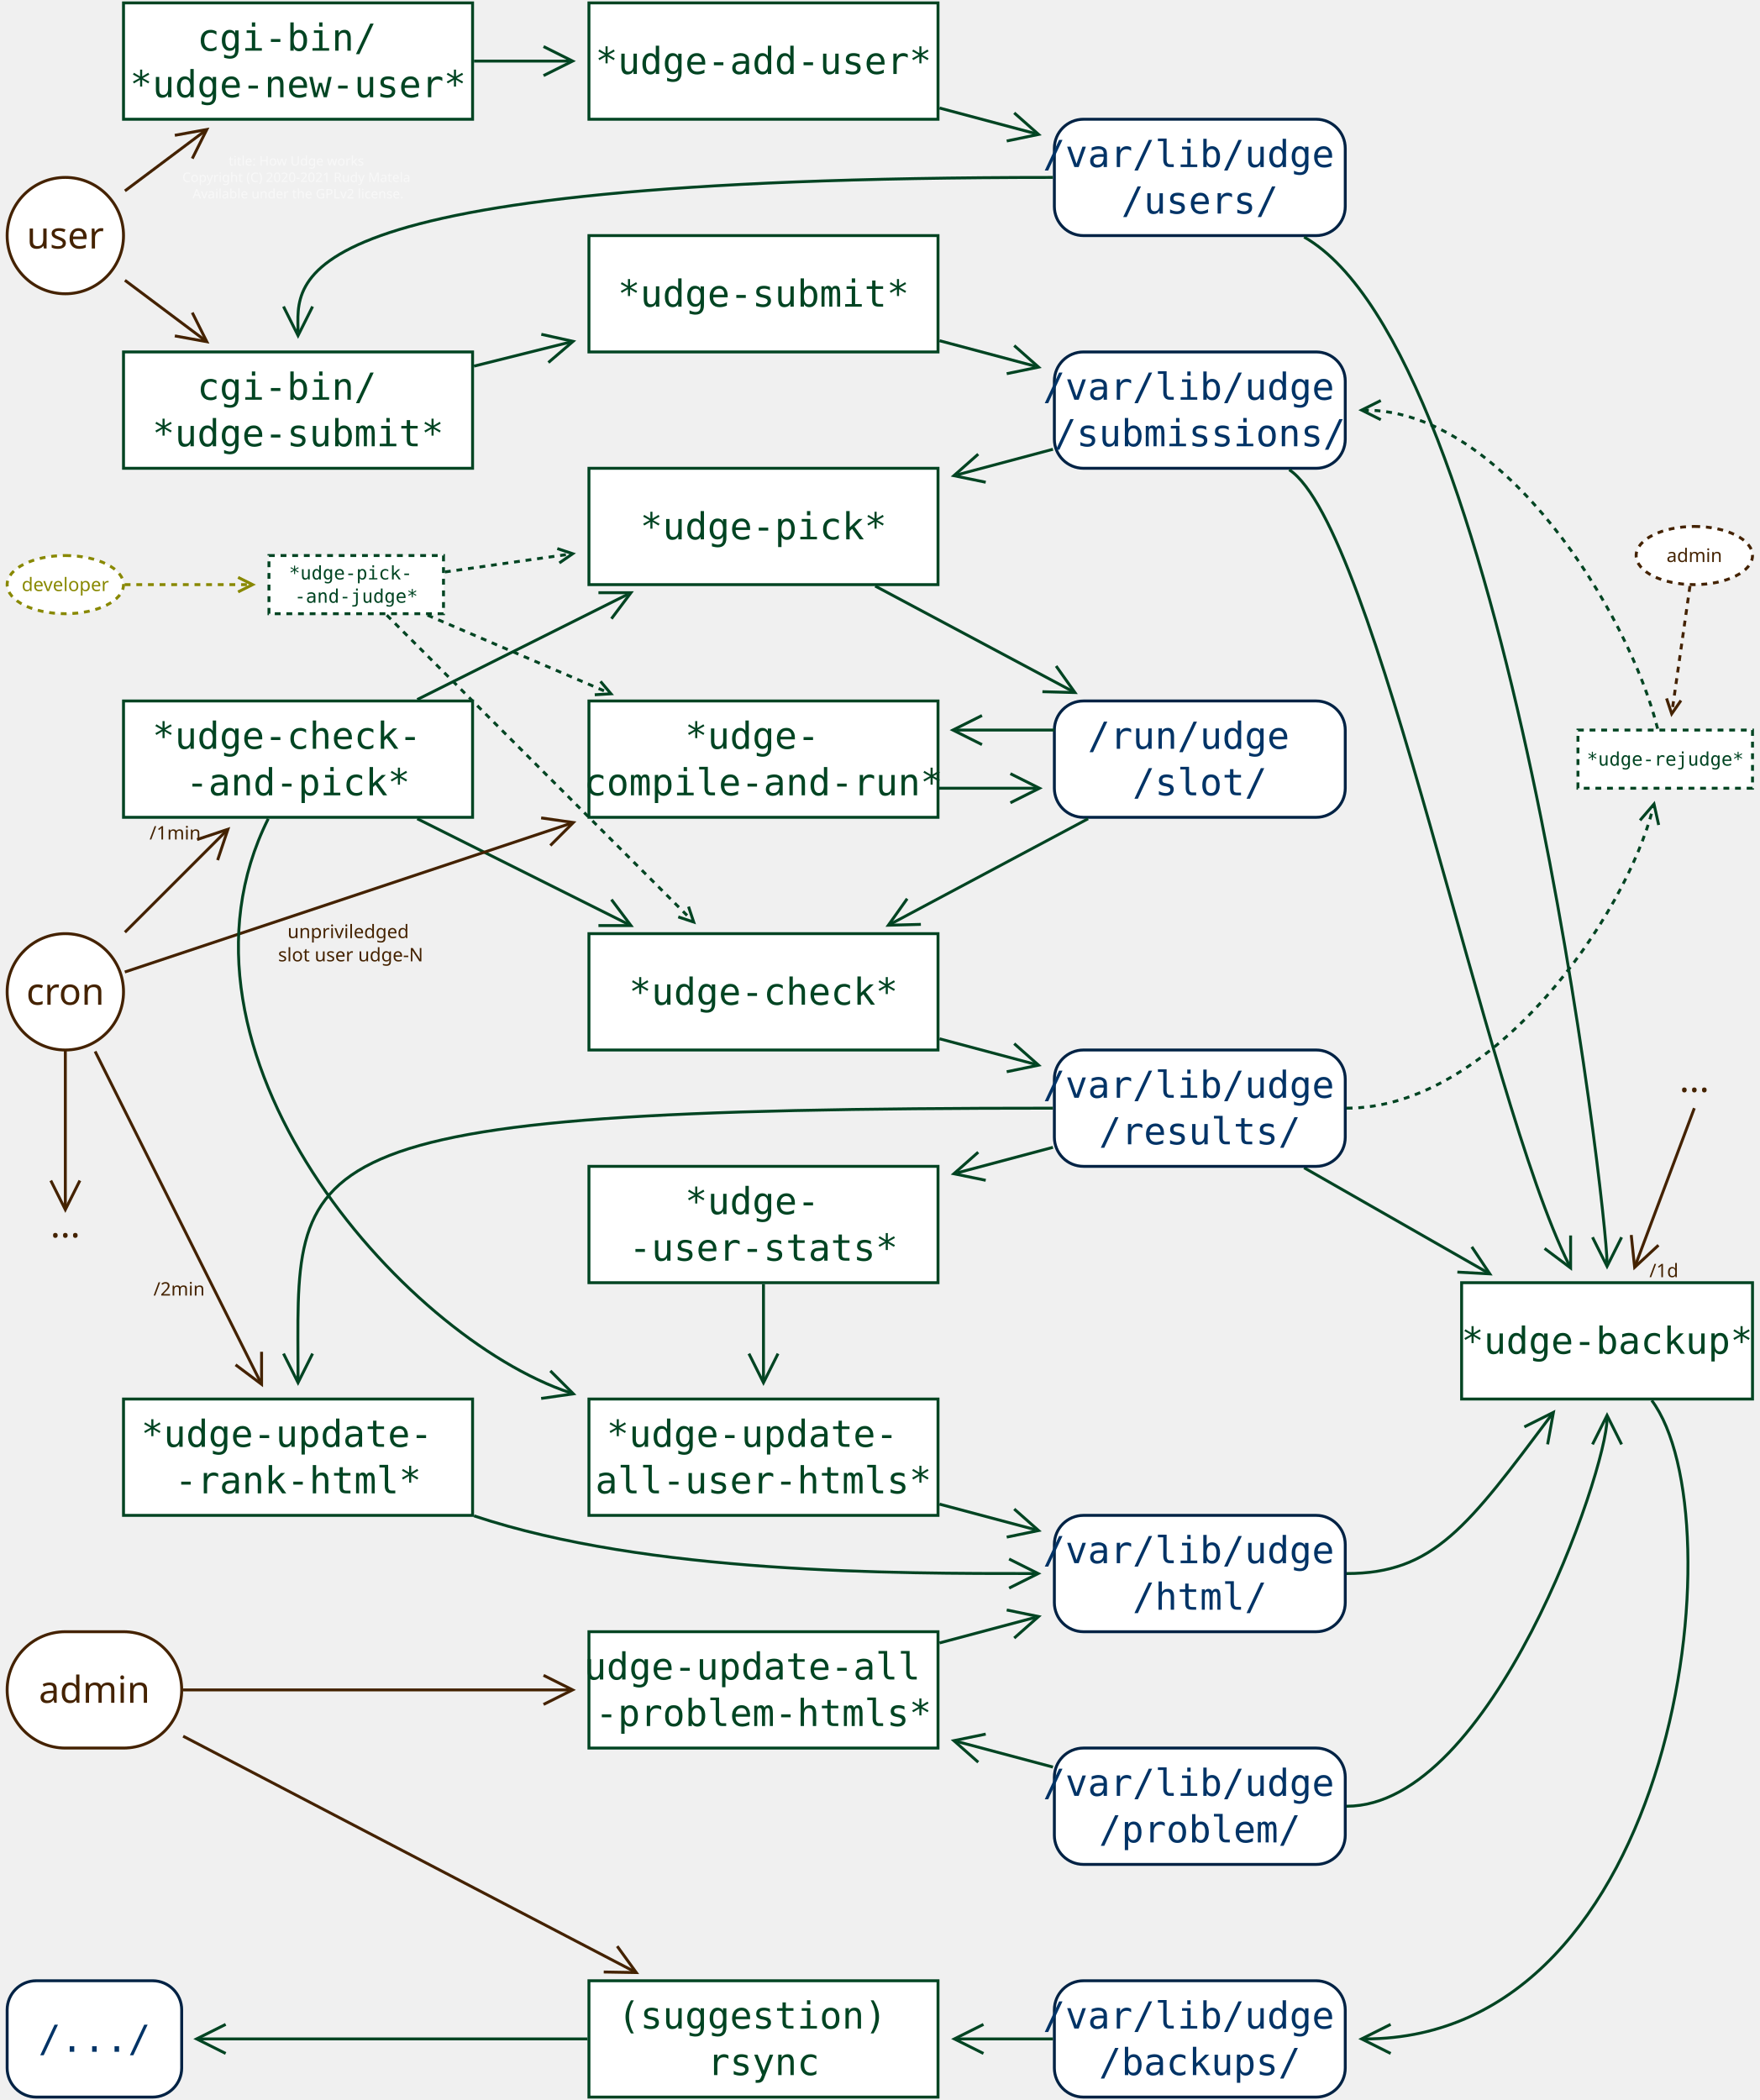
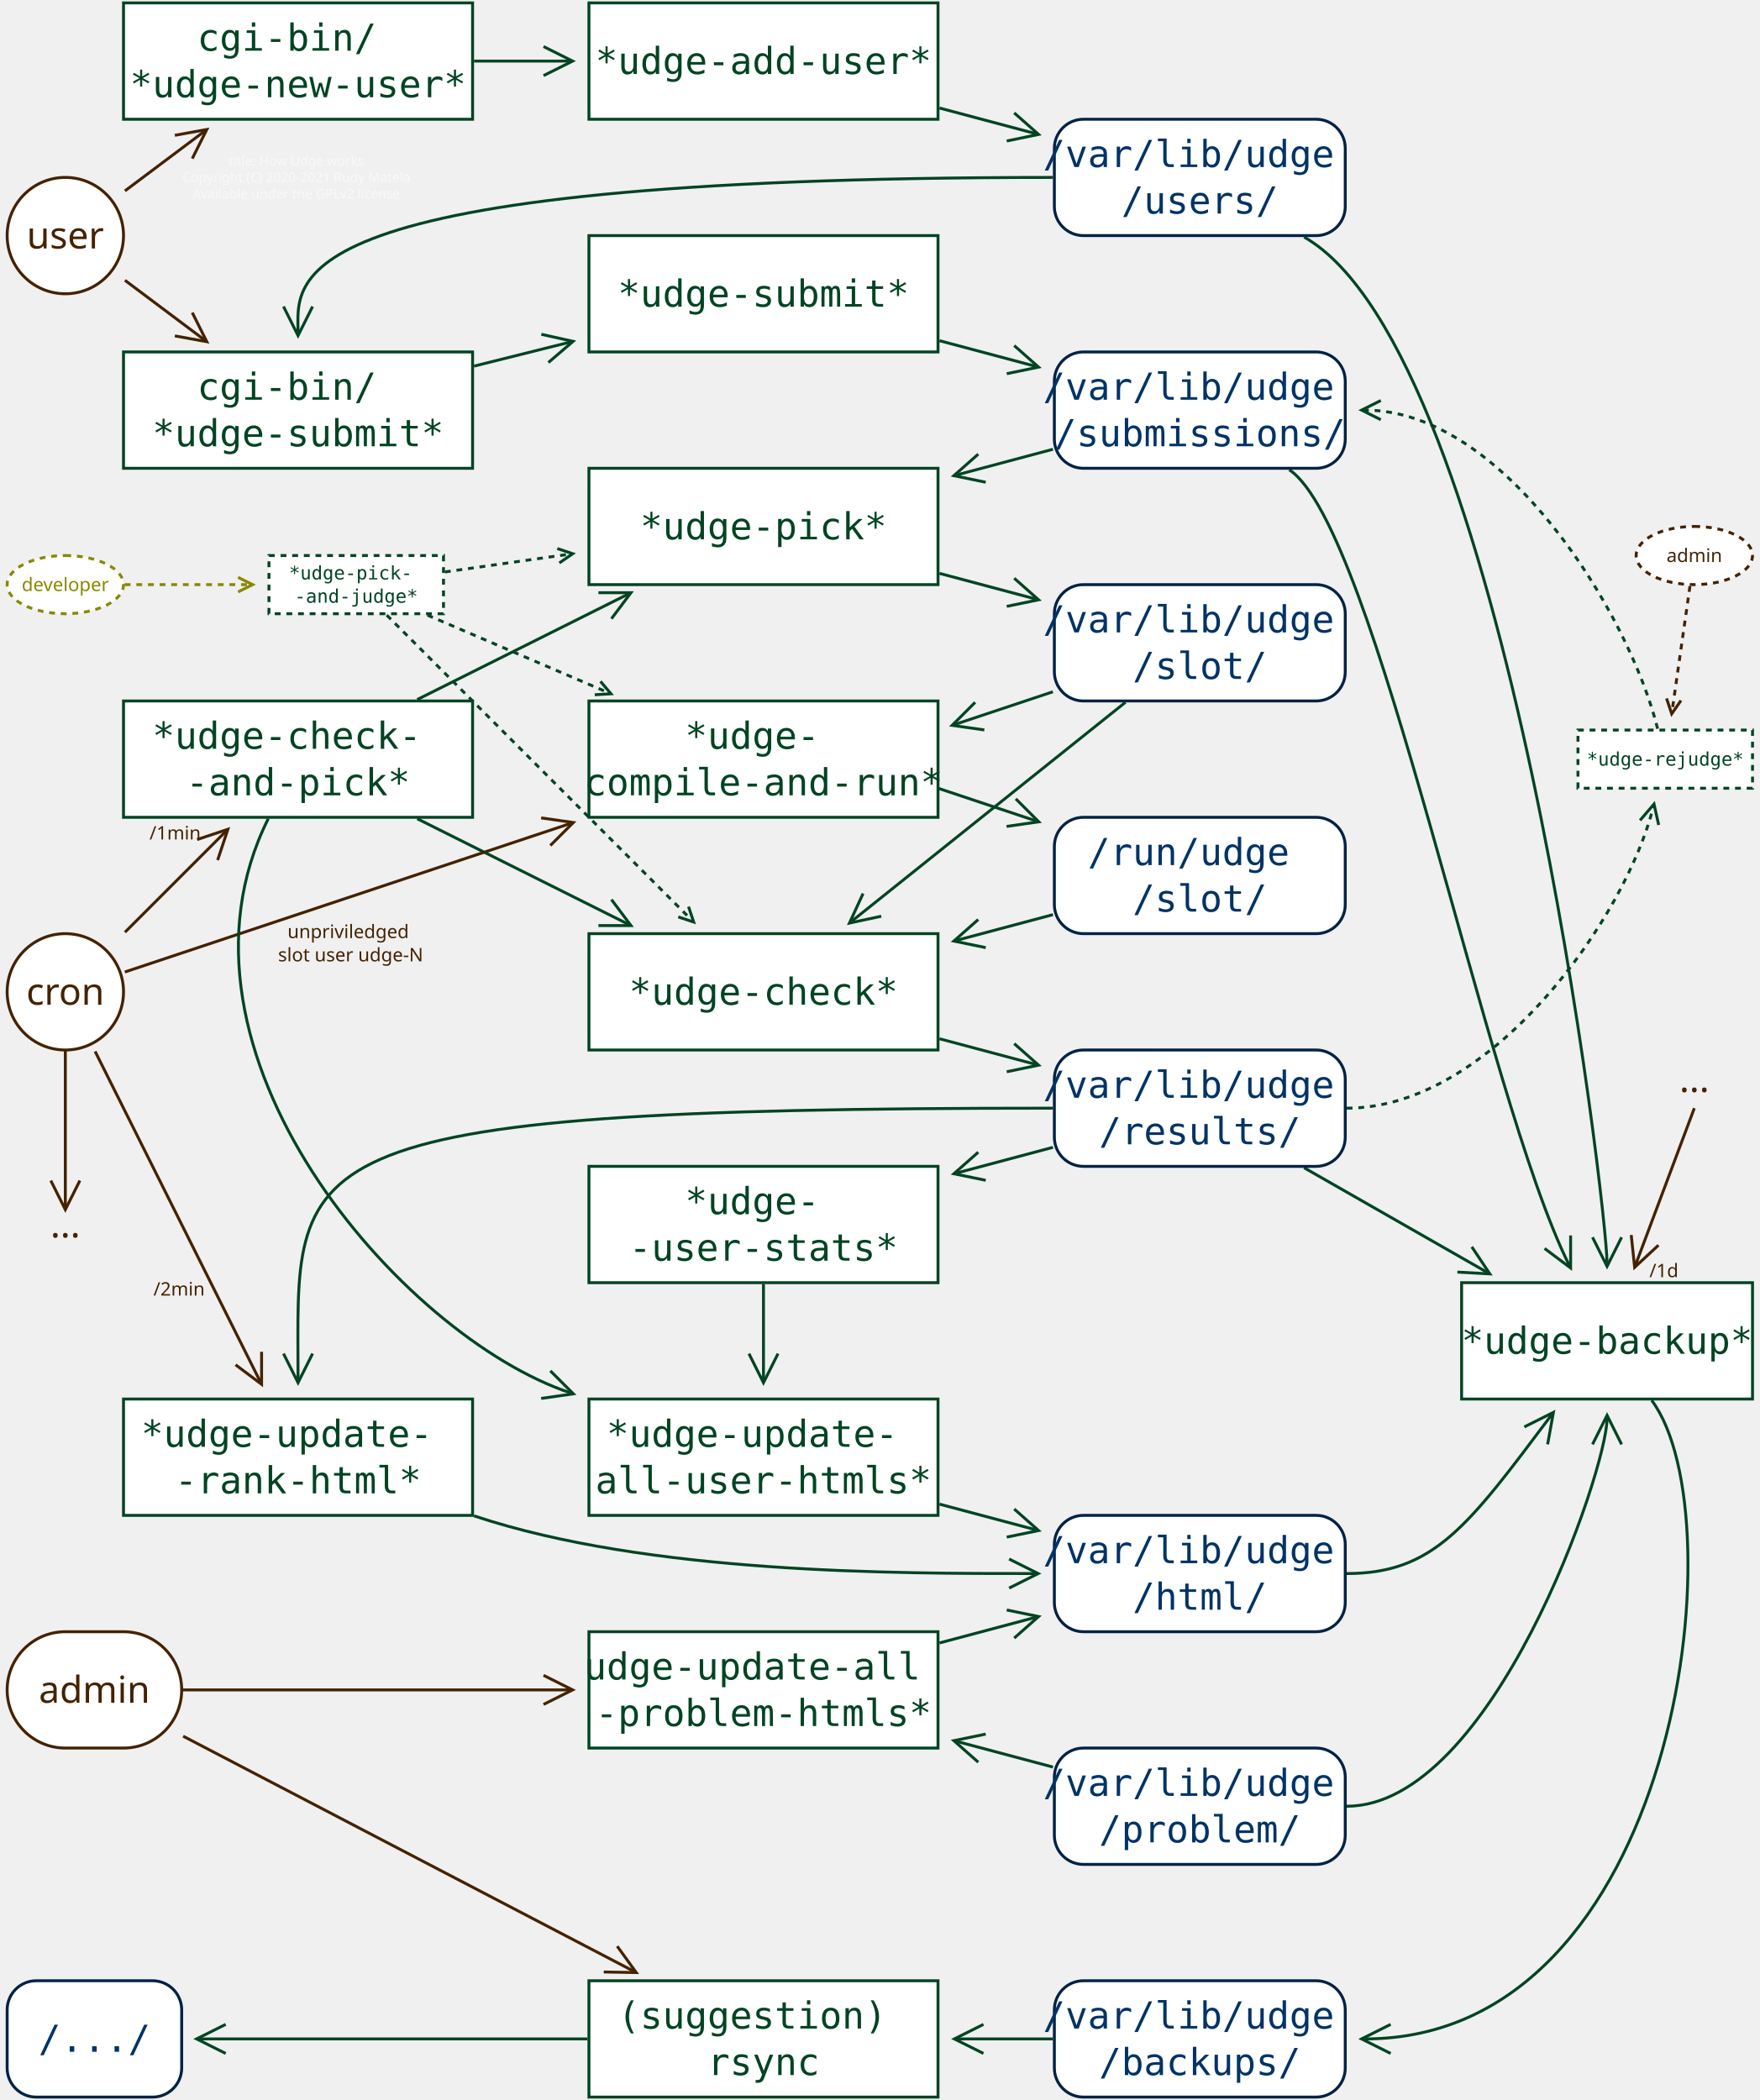
<svg xmlns="http://www.w3.org/2000/svg" width="155mm" height="185mm" viewBox="-1 -1 602 722">
  <g>
    <line style="fill: none; fill-opacity:0; stroke-width: 1; stroke: #004422" x1="445.854" y1="400.488" x2="508.731" y2="436.418" />
    <polyline style="fill: none; fill-opacity:0; stroke-width: 1; stroke: #004422" points="498.539,436.352 509.702,436.972 503.5,427.67 " />
  </g>
  <g>
    <rect style="fill: #ffffff" x="360" y="40" width="100" height="40" rx="10" ry="10" />
    <rect style="fill: none; fill-opacity:0; stroke-width: 1; stroke-linejoin: round; stroke: #002244" x="360" y="40" width="100" height="40" rx="10" ry="10" />
  </g>
  <g>
    <rect style="fill: #ffffff" x="200" y="0" width="120" height="40" />
    <rect style="fill: none; fill-opacity:0; stroke-width: 1; stroke: #004422" x="200" y="0" width="120" height="40" />
  </g>
  <text font-size="12.8" style="fill: #004422;text-anchor:middle;font-family:monospace;font-style:normal;font-weight:normal" x="260" y="24.431">
    <tspan x="260" y="24.431">*udge-add-user*</tspan>
  </text>
  <text font-size="12.8" style="fill: #003366;text-anchor:middle;font-family:monospace;font-style:normal;font-weight:normal" x="410" y="56.431">
    <tspan x="410" y="56.431">/var/lib/udge</tspan>
    <tspan x="410" y="72.431">/users/</tspan>
  </text>
  <g>
    <rect style="fill: #ffffff" x="40" y="0" width="120" height="40" />
    <rect style="fill: none; fill-opacity:0; stroke-width: 1; stroke: #004422" x="40" y="0" width="120" height="40" />
  </g>
  <text font-size="12.8" style="fill: #004422;text-anchor:middle;font-family:monospace;font-style:normal;font-weight:normal" x="100" y="16.431">
    <tspan x="100" y="16.431">cgi-bin/</tspan>
    <tspan x="100" y="32.431">*udge-new-user*</tspan>
  </text>
  <g>
    <line style="fill: none; fill-opacity:0; stroke-width: 1; stroke: #004422" x1="160.488" y1="20" x2="193.276" y2="20" />
    <polyline style="fill: none; fill-opacity:0; stroke-width: 1; stroke: #004422" points="184.394,25 194.394,20 184.394,15 " />
  </g>
  <g>
    <line style="fill: none; fill-opacity:0; stroke-width: 1; stroke: #004422" x1="320.507" y1="36.135" x2="353.492" y2="44.931" />
    <polyline style="fill: none; fill-opacity:0; stroke-width: 1; stroke: #004422" points="343.622,47.474 354.573,45.219 346.199,37.812 " />
  </g>
  <g>
    <rect style="fill: #ffffff" x="360" y="120" width="100" height="40" rx="10" ry="10" />
    <rect style="fill: none; fill-opacity:0; stroke-width: 1; stroke-linejoin: round; stroke: #002244" x="360" y="120" width="100" height="40" rx="10" ry="10" />
  </g>
  <text font-size="12.8" style="fill: #003366;text-anchor:middle;font-family:monospace;font-style:normal;font-weight:normal" x="410" y="136.431">
    <tspan x="410" y="136.431">/var/lib/udge</tspan>
    <tspan x="410" y="152.431">/submissions/</tspan>
  </text>
  <g>
    <rect style="fill: #ffffff" x="200" y="80" width="120" height="40" />
    <rect style="fill: none; fill-opacity:0; stroke-width: 1; stroke: #004422" x="200" y="80" width="120" height="40" />
  </g>
  <text font-size="12.8" style="fill: #004422;text-anchor:middle;font-family:monospace;font-style:normal;font-weight:normal" x="260" y="104.431">
    <tspan x="260" y="104.431">*udge-submit*</tspan>
  </text>
  <g>
    <line style="fill: none; fill-opacity:0; stroke-width: 1; stroke: #004422" x1="320.507" y1="116.135" x2="353.492" y2="124.931" />
    <polyline style="fill: none; fill-opacity:0; stroke-width: 1; stroke: #004422" points="343.622,127.474 354.573,125.219 346.199,117.812 " />
  </g>
  <g>
-     <rect style="fill: #ffffff" x="360" y="240" width="100" height="40" rx="10" ry="10" />
-     <rect style="fill: none; fill-opacity:0; stroke-width: 1; stroke-linejoin: round; stroke: #002244" x="360" y="240" width="100" height="40" rx="10" ry="10" />
-   </g>
-   <text font-size="12.8" style="fill: #003366;text-anchor:middle;font-family:monospace;font-style:normal;font-weight:normal" x="410" y="256.431">
-     <tspan x="410" y="256.431">/run/udge</tspan>
-     <tspan x="410" y="272.431">/slot/</tspan>
+     <rect style="fill: #ffffff" x="360" y="280" width="100" height="40" rx="10" ry="10" />
+     <rect style="fill: none; fill-opacity:0; stroke-width: 1; stroke-linejoin: round; stroke: #002244" x="360" y="280" width="100" height="40" rx="10" ry="10" />
+   </g>
+   <text font-size="12.8" style="fill: #003366;text-anchor:middle;font-family:monospace;font-style:normal;font-weight:normal" x="410" y="296.431">
+     <tspan x="410" y="296.431">/run/udge</tspan>
+     <tspan x="410" y="312.431">/slot/</tspan>
  </text>
  <g>
    <rect style="fill: #ffffff" x="360" y="360" width="100" height="40" rx="10" ry="10" />
    <rect style="fill: none; fill-opacity:0; stroke-width: 1; stroke-linejoin: round; stroke: #002244" x="360" y="360" width="100" height="40" rx="10" ry="10" />
  </g>
  <text font-size="12.8" style="fill: #003366;text-anchor:middle;font-family:monospace;font-style:normal;font-weight:normal" x="410" y="376.431">
    <tspan x="410" y="376.431">/var/lib/udge</tspan>
    <tspan x="410" y="392.431">/results/</tspan>
  </text>
  <g>
    <rect style="fill: #ffffff" x="360" y="520" width="100" height="40" rx="10" ry="10" />
    <rect style="fill: none; fill-opacity:0; stroke-width: 1; stroke-linejoin: round; stroke: #002244" x="360" y="520" width="100" height="40" rx="10" ry="10" />
  </g>
  <text font-size="12.8" style="fill: #003366;text-anchor:middle;font-family:monospace;font-style:normal;font-weight:normal" x="410" y="536.431">
    <tspan x="410" y="536.431">/var/lib/udge</tspan>
    <tspan x="410" y="552.431">/html/</tspan>
  </text>
  <g>
    <rect style="fill: #ffffff" x="40" y="120" width="120" height="40" />
    <rect style="fill: none; fill-opacity:0; stroke-width: 1; stroke: #004422" x="40" y="120" width="120" height="40" />
  </g>
  <text font-size="12.8" style="fill: #004422;text-anchor:middle;font-family:monospace;font-style:normal;font-weight:normal" x="100" y="136.431">
    <tspan x="100" y="136.431">cgi-bin/</tspan>
    <tspan x="100" y="152.431">*udge-submit*</tspan>
  </text>
  <g>
    <line style="fill: none; fill-opacity:0; stroke-width: 1; stroke: #004422" x1="160.488" y1="124.878" x2="193.462" y2="116.635" />
    <polyline style="fill: none; fill-opacity:0; stroke-width: 1; stroke: #004422" points="186.058,123.639 194.546,116.363 183.632,113.938 " />
  </g>
  <g>
    <rect style="fill: #ffffff" x="0" y="60" width="40" height="40" rx="20" ry="20" />
    <rect style="fill: none; fill-opacity:0; stroke-width: 1; stroke-linejoin: round; stroke: #442200" x="0" y="60" width="40" height="40" rx="20" ry="20" />
  </g>
  <text font-size="12.8" style="fill: #442200;text-anchor:middle;font-family:sans-serif;font-style:normal;font-weight:normal" x="20" y="84.431">
    <tspan x="20" y="84.431">user</tspan>
  </text>
  <g>
    <line style="fill: none; fill-opacity:0; stroke-width: 1; stroke-linejoin: round; stroke: #442200" x1="40.488" y1="64.634" x2="67.746" y2="44.191" />
    <polyline style="fill: none; fill-opacity:0; stroke-width: 1; stroke: #442200" points="63.64,53.52 68.64,43.52 57.64,45.52 " />
  </g>
  <g>
    <line style="fill: none; fill-opacity:0; stroke-width: 1; stroke: #442200" x1="40.488" y1="95.366" x2="67.746" y2="115.809" />
    <polyline style="fill: none; fill-opacity:0; stroke-width: 1; stroke: #442200" points="57.64,114.48 68.64,116.48 63.64,106.48 " />
  </g>
  <g>
    <rect style="fill: #ffffff" x="0" y="320" width="40" height="40" rx="20" ry="20" />
    <rect style="fill: none; fill-opacity:0; stroke-width: 1; stroke-linejoin: round; stroke: #442200" x="0" y="320" width="40" height="40" rx="20" ry="20" />
  </g>
  <text font-size="12.8" style="fill: #442200;text-anchor:middle;font-family:sans-serif;font-style:normal;font-weight:normal" x="20" y="344.431">
    <tspan x="20" y="344.431">cron</tspan>
  </text>
  <g>
    <rect style="fill: #ffffff" x="200" y="160" width="120" height="40" />
    <rect style="fill: none; fill-opacity:0; stroke-width: 1; stroke: #004422" x="200" y="160" width="120" height="40" />
  </g>
  <text font-size="12.8" style="fill: #004422;text-anchor:middle;font-family:monospace;font-style:normal;font-weight:normal" x="260" y="184.431">
    <tspan x="260" y="184.431">*udge-pick*</tspan>
  </text>
  <g>
    <line style="fill: none; fill-opacity:0; stroke-width: 1; stroke: #004422" x1="359.518" y1="153.462" x2="326.533" y2="162.258" />
    <polyline style="fill: none; fill-opacity:0; stroke-width: 1; stroke: #004422" points="333.826,155.138 325.452,162.546 336.403,164.801 " />
  </g>
  <g>
-     <line style="fill: none; fill-opacity:0; stroke-width: 1; stroke: #004422" x1="298.416" y1="200.488" x2="366.082" y2="236.577" />
-     <polyline style="fill: none; fill-opacity:0; stroke-width: 1; stroke: #004422" points="355.892,236.809 367.069,237.103 360.598,227.986 " />
+     <line style="fill: none; fill-opacity:0; stroke-width: 1; stroke: #004422" x1="320.507" y1="196.135" x2="353.492" y2="204.931" />
+     <polyline style="fill: none; fill-opacity:0; stroke-width: 1; stroke: #004422" points="343.622,207.474 354.573,205.219 346.199,197.812 " />
  </g>
  <g>
    <rect style="fill: #ffffff" x="200" y="320" width="120" height="40" />
    <rect style="fill: none; fill-opacity:0; stroke-width: 1; stroke: #004422" x="200" y="320" width="120" height="40" />
  </g>
  <text font-size="12.8" style="fill: #004422;text-anchor:middle;font-family:monospace;font-style:normal;font-weight:normal" x="260" y="344.431">
    <tspan x="260" y="344.431">*udge-check*</tspan>
  </text>
  <g>
-     <line style="fill: none; fill-opacity:0; stroke-width: 1; stroke: #004422" x1="371.584" y1="280.488" x2="303.918" y2="316.577" />
-     <polyline style="fill: none; fill-opacity:0; stroke-width: 1; stroke: #004422" points="309.402,307.986 302.931,317.103 314.108,316.809 " />
+     <line style="fill: none; fill-opacity:0; stroke-width: 1; stroke: #004422" x1="359.518" y1="313.462" x2="326.533" y2="322.258" />
+     <polyline style="fill: none; fill-opacity:0; stroke-width: 1; stroke: #004422" points="333.826,315.138 325.452,322.546 336.403,324.801 " />
  </g>
  <g>
    <line style="fill: none; fill-opacity:0; stroke-width: 1; stroke: #004422" x1="320.507" y1="356.135" x2="353.492" y2="364.931" />
    <polyline style="fill: none; fill-opacity:0; stroke-width: 1; stroke: #004422" points="343.622,367.474 354.573,365.219 346.199,357.812 " />
  </g>
  <g>
    <rect style="fill: #ffffff" x="360" y="600" width="100" height="40" rx="10" ry="10" />
    <rect style="fill: none; fill-opacity:0; stroke-width: 1; stroke-linejoin: round; stroke: #002244" x="360" y="600" width="100" height="40" rx="10" ry="10" />
  </g>
  <text font-size="12.8" style="fill: #003366;text-anchor:middle;font-family:monospace;font-style:normal;font-weight:normal" x="410" y="616.431">
    <tspan x="410" y="616.431">/var/lib/udge</tspan>
    <tspan x="410" y="632.431">/problem/</tspan>
  </text>
  <g>
    <rect style="fill: #ffffff" x="500" y="440" width="100" height="40" />
    <rect style="fill: none; fill-opacity:0; stroke-width: 1; stroke: #004422" x="500" y="440" width="100" height="40" />
  </g>
  <text font-size="12.8" style="fill: #004422;text-anchor:middle;font-family:monospace;font-style:normal;font-weight:normal" x="550" y="464.431">
    <tspan x="550" y="464.431">*udge-backup*</tspan>
  </text>
  <g>
    <rect style="fill: #ffffff" x="360" y="680" width="100" height="40" rx="10" ry="10" />
    <rect style="fill: none; fill-opacity:0; stroke-width: 1; stroke-linejoin: round; stroke: #002244" x="360" y="680" width="100" height="40" rx="10" ry="10" />
  </g>
  <text font-size="12.8" style="fill: #003366;text-anchor:middle;font-family:monospace;font-style:normal;font-weight:normal" x="410" y="696.431">
    <tspan x="410" y="696.431">/var/lib/udge</tspan>
    <tspan x="410" y="712.431">/backups/</tspan>
  </text>
  <g>
    <rect style="fill: #ffffff" x="200" y="480" width="120" height="40" />
    <rect style="fill: none; fill-opacity:0; stroke-width: 1; stroke: #004422" x="200" y="480" width="120" height="40" />
  </g>
  <text font-size="12.8" style="fill: #004422;text-anchor:middle;font-family:monospace;font-style:normal;font-weight:normal" x="260" y="496.431">
    <tspan x="260" y="496.431">*udge-update-</tspan>
    <tspan x="260" y="512.431">all-user-htmls*</tspan>
  </text>
  <g>
    <line style="fill: none; fill-opacity:0; stroke-width: 1; stroke: #004422" x1="359.518" y1="393.462" x2="326.533" y2="402.258" />
    <polyline style="fill: none; fill-opacity:0; stroke-width: 1; stroke: #004422" points="333.826,395.138 325.452,402.546 336.403,404.801 " />
  </g>
  <g>
    <line style="fill: none; fill-opacity:0; stroke-width: 1; stroke: #004422" x1="320.507" y1="516.135" x2="353.492" y2="524.931" />
    <polyline style="fill: none; fill-opacity:0; stroke-width: 1; stroke: #004422" points="343.622,527.474 354.573,525.219 346.199,517.812 " />
  </g>
  <g>
    <rect style="fill: #ffffff" x="200" y="560" width="120" height="40" />
    <rect style="fill: none; fill-opacity:0; stroke-width: 1; stroke: #004422" x="200" y="560" width="120" height="40" />
  </g>
  <text font-size="12.8" style="fill: #004422;text-anchor:middle;font-family:monospace;font-style:normal;font-weight:normal" x="260" y="576.431">
    <tspan x="260" y="576.431">udge-update-all</tspan>
    <tspan x="260" y="592.431">-problem-htmls*</tspan>
  </text>
  <g>
    <line style="fill: none; fill-opacity:0; stroke-width: 1; stroke: #004422" x1="359.518" y1="606.538" x2="326.533" y2="597.742" />
    <polyline style="fill: none; fill-opacity:0; stroke-width: 1; stroke: #004422" points="336.403,595.199 325.452,597.454 333.826,604.862 " />
  </g>
  <g>
    <line style="fill: none; fill-opacity:0; stroke-width: 1; stroke: #004422" x1="320.507" y1="563.865" x2="353.492" y2="555.069" />
    <polyline style="fill: none; fill-opacity:0; stroke-width: 1; stroke: #004422" points="346.199,562.188 354.573,554.781 343.622,552.526 " />
  </g>
  <g>
    <rect style="fill: #ffffff" x="0" y="560" width="60" height="40" rx="20" ry="20" />
    <rect style="fill: none; fill-opacity:0; stroke-width: 1; stroke-linejoin: round; stroke: #442200" x="0" y="560" width="60" height="40" rx="20" ry="20" />
  </g>
  <text font-size="12.8" style="fill: #442200;text-anchor:middle;font-family:sans-serif;font-style:normal;font-weight:normal" x="30" y="584.431">
    <tspan x="30" y="584.431">admin</tspan>
  </text>
  <g>
    <line style="fill: none; fill-opacity:0; stroke-width: 1; stroke-linejoin: round; stroke: #442200" x1="60.505" y1="580" x2="193.274" y2="580" />
    <polyline style="fill: none; fill-opacity:0; stroke-width: 1; stroke: #442200" points="184.392,585 194.392,580 184.392,575 " />
  </g>
  <g>
    <rect style="fill: #ffffff" x="40" y="240" width="120" height="40" />
    <rect style="fill: none; fill-opacity:0; stroke-width: 1; stroke: #004422" x="40" y="240" width="120" height="40" />
  </g>
  <text font-size="12.8" style="fill: #004422;text-anchor:middle;font-family:monospace;font-style:normal;font-weight:normal" x="100" y="256.431">
    <tspan x="100" y="256.431">*udge-check-</tspan>
    <tspan x="100" y="272.431">-and-pick*</tspan>
  </text>
  <g>
    <line style="fill: none; fill-opacity:0; stroke-width: 1; stroke: #004422" x1="140.977" y1="239.512" x2="213.446" y2="203.277" />
    <polyline style="fill: none; fill-opacity:0; stroke-width: 1; stroke: #004422" points="207.738,211.721 214.446,202.777 203.265,202.777 " />
  </g>
  <g>
    <line style="fill: none; fill-opacity:0; stroke-width: 1; stroke: #004422" x1="140.977" y1="280.488" x2="213.446" y2="316.723" />
    <polyline style="fill: none; fill-opacity:0; stroke-width: 1; stroke: #004422" points="203.265,317.223 214.446,317.223 207.738,308.279 " />
  </g>
  <g>
    <line style="fill: none; fill-opacity:0; stroke-width: 1; stroke: #442200" x1="40.488" y1="319.512" x2="75.102" y2="284.898" />
    <polyline style="fill: none; fill-opacity:0; stroke-width: 1; stroke: #442200" points="72.357,294.714 75.893,284.107 65.286,287.643 " />
  </g>
  <g>
    <rect style="fill: #ffffff" x="40" y="480" width="120" height="40" />
    <rect style="fill: none; fill-opacity:0; stroke-width: 1; stroke: #004422" x="40" y="480" width="120" height="40" />
  </g>
  <text font-size="12.8" style="fill: #004422;text-anchor:middle;font-family:monospace;font-style:normal;font-weight:normal" x="100" y="496.431">
    <tspan x="100" y="496.431">*udge-update-</tspan>
    <tspan x="100" y="512.431">-rank-html*</tspan>
  </text>
  <g>
    <path style="fill: none; fill-opacity:0; stroke-width: 1; stroke: #004422" d="M 359.501 380 C 89.501,380 100,395.498 100,473.262" />
    <polyline style="fill: none; fill-opacity:0; stroke-width: 1; stroke: #004422" points="95,464.38 100,474.38 105,464.38 " />
  </g>
  <g>
    <path style="fill: none; fill-opacity:0; stroke-width: 1; stroke: #004422" d="M 160.495 520.165 C 220.495,540.165 305.558,540 353.322,540" />
    <polyline style="fill: none; fill-opacity:0; stroke-width: 1; stroke: #004422" points="344.44,545 354.44,540 344.44,535 " />
  </g>
  <g>
    <path style="fill: none; fill-opacity:0; stroke-width: 1; stroke: #004422" d="M 460.478 620 C 510.478,620 550,504.477 550,486.713" />
    <polyline style="fill: none; fill-opacity:0; stroke-width: 1; stroke: #004422" points="555,495.595 550,485.595 545,495.595 " />
  </g>
  <g>
    <path style="fill: none; fill-opacity:0; stroke-width: 1; stroke: #004422" d="M 460.488 540 C 490.488,540 502.235,523.686 530.894,485.475" />
    <polyline style="fill: none; fill-opacity:0; stroke-width: 1; stroke: #004422" points="529.564,495.581 531.564,484.581 521.564,489.581 " />
  </g>
  <g>
    <path style="fill: none; fill-opacity:0; stroke-width: 1; stroke: #004422" d="M 440.74 160.494 C 470.74,180.494 507.972,375.943 536.972,433.943" />
    <polyline style="fill: none; fill-opacity:0; stroke-width: 1; stroke: #004422" points="528.527,428.235 537.472,434.943 537.472,423.763 " />
  </g>
  <g>
    <path style="fill: none; fill-opacity:0; stroke-width: 1; stroke: #004422" d="M 445.866 80.495 C 515.866,120.495 550,415.501 550,433.265" />
    <polyline style="fill: none; fill-opacity:0; stroke-width: 1; stroke: #004422" points="545,424.383 550,434.383 555,424.383 " />
  </g>
  <text font-size="4.516" style="fill: #f8f8f8;text-anchor:middle;font-family:sans-serif;font-style:normal;font-weight:normal" x="100" y="55.919">
    <tspan x="100" y="55.919">title: How Udge works</tspan>
    <tspan x="100" y="61.563">Copyright (C) 2020-2021 Rudy Matela</tspan>
    <tspan x="100" y="67.208">Available under the GPLv2 license.</tspan>
  </text>
  <g>
    <path style="fill: none; fill-opacity:0; stroke-width: 1; stroke: #004422" d="M 565.344 480.459 C 595.344,520.459 574.486,700 466.722,700" />
    <polyline style="fill: none; fill-opacity:0; stroke-width: 1; stroke: #004422" points="475.604,695 465.604,700 475.604,705 " />
  </g>
  <g>
    <rect style="fill: #ffffff" x="200" y="680" width="120" height="40" />
    <rect style="fill: none; fill-opacity:0; stroke-width: 1; stroke: #004422" x="200" y="680" width="120" height="40" />
  </g>
  <text font-size="12.8" style="fill: #004422;text-anchor:middle;font-family:monospace;font-style:normal;font-weight:normal" x="260" y="696.431">
    <tspan x="260" y="696.431">(suggestion)</tspan>
    <tspan x="260" y="712.431">rsync</tspan>
  </text>
  <g>
    <line style="fill: none; fill-opacity:0; stroke-width: 1; stroke: #442200" x1="60.505" y1="595.916" x2="215.277" y2="676.666" />
    <polyline style="fill: none; fill-opacity:0; stroke-width: 1; stroke: #442200" points="205.089,676.991 216.268,677.183 209.715,668.125 " />
  </g>
  <g>
    <line style="fill: none; fill-opacity:0; stroke-width: 1; stroke: #004422" x1="359.518" y1="700" x2="326.743" y2="700" />
    <polyline style="fill: none; fill-opacity:0; stroke-width: 1; stroke: #004422" points="335.625,695 325.625,700 335.625,705 " />
  </g>
  <g>
    <line style="fill: none; fill-opacity:0; stroke-width: 1; stroke: #004422" x1="199.496" y1="700" x2="66.236" y2="700" />
    <polyline style="fill: none; fill-opacity:0; stroke-width: 1; stroke: #004422" points="75.118,695 65.118,700 75.118,705 " />
  </g>
  <g>
    <rect style="fill: #ffffff" x="0" y="680" width="60" height="40" rx="10" ry="10" />
    <rect style="fill: none; fill-opacity:0; stroke-width: 1; stroke-linejoin: round; stroke: #002244" x="0" y="680" width="60" height="40" rx="10" ry="10" />
  </g>
  <text font-size="12.8" style="fill: #003366;text-anchor:middle;font-family:monospace;font-style:normal;font-weight:normal" x="30" y="704.431">
    <tspan x="30" y="704.431">/.../</tspan>
  </text>
  <g>
    <line style="fill: none; fill-opacity:0; stroke-width: 1; stroke-linejoin: round; stroke: #442200" x1="30.244" y1="360.488" x2="86.967" y2="473.934" />
    <polyline style="fill: none; fill-opacity:0; stroke-width: 1; stroke: #442200" points="78.523,468.226 87.467,474.934 87.467,463.754 " />
  </g>
  <g>
    <rect style="fill: #ffffff" x="200" y="240" width="120" height="40" />
    <rect style="fill: none; fill-opacity:0; stroke-width: 1; stroke: #004422" x="200" y="240" width="120" height="40" />
  </g>
  <text font-size="12.8" style="fill: #004422;text-anchor:middle;font-family:monospace;font-style:normal;font-weight:normal" x="260" y="256.431">
    <tspan x="260" y="256.431">*udge-</tspan>
    <tspan x="260" y="272.431">compile-and-run*</tspan>
  </text>
  <g>
    <line style="fill: none; fill-opacity:0; stroke-width: 1; stroke: #442200" x1="40.449" y1="333.184" x2="193.579" y2="282.14" />
    <polyline style="fill: none; fill-opacity:0; stroke-width: 1; stroke: #442200" points="186.734,289.693 194.639,281.787 183.571,280.206 " />
  </g>
  <g>
    <path style="fill: none; fill-opacity:0; stroke-width: 1; stroke: #004422" d="M 359.497 60 C 89.497,60 100,95.502 100,113.266" />
    <polyline style="fill: none; fill-opacity:0; stroke-width: 1; stroke: #004422" points="95,104.384 100,114.384 105,104.384 " />
  </g>
  <text font-size="6.401" style="fill: #442200;text-anchor:middle;font-family:sans-serif;font-style:normal;font-weight:normal" x="118.075" y="289.521">
    <tspan x="118.075" y="289.521" />
    <tspan x="118.075" y="297.522" />
    <tspan x="118.075" y="305.523" />
    <tspan x="118.075" y="313.524" />
    <tspan x="118.075" y="321.525">unpriviledged</tspan>
    <tspan x="118.075" y="329.526">slot user udge-N</tspan>
  </text>
  <g>
-     <line style="fill: none; fill-opacity:0; stroke-width: 1; stroke: #004422" x1="320" y1="270" x2="353.764" y2="270" />
-     <polyline style="fill: none; fill-opacity:0; stroke-width: 1; stroke: #004422" points="344.882,275 354.882,270 344.882,265 " />
-   </g>
-   <g>
-     <line style="fill: none; fill-opacity:0; stroke-width: 1; stroke: #004422" x1="360" y1="250" x2="326.236" y2="250" />
-     <polyline style="fill: none; fill-opacity:0; stroke-width: 1; stroke: #004422" points="335.118,245 325.118,250 335.118,255 " />
+     <line style="fill: none; fill-opacity:0; stroke-width: 1; stroke: #004422" x1="320" y1="270" x2="353.58" y2="281.193" />
+     <polyline style="fill: none; fill-opacity:0; stroke-width: 1; stroke: #004422" points="343.572,283.128 354.64,281.547 346.735,273.641 " />
+   </g>
+   <g>
+     <line style="fill: none; fill-opacity:0; stroke-width: 1; stroke: #004422" x1="359.496" y1="236.835" x2="325.916" y2="248.028" />
+     <polyline style="fill: none; fill-opacity:0; stroke-width: 1; stroke: #004422" points="332.761,240.476 324.855,248.382 335.923,249.963 " />
  </g>
  <g>
    <line style="fill: none; fill-opacity:0; stroke-width: 1; stroke: #442200" x1="580" y1="380" x2="559.873" y2="433.673" />
    <polyline style="fill: none; fill-opacity:0; stroke-width: 1; stroke: #442200" points="558.31,423.601 559.48,434.72 567.673,427.112 " />
  </g>
  <text font-size="12.802" style="fill: #442200;text-anchor:middle;font-family:sans-serif;font-style:normal;font-weight:normal" x="580" y="374.432">
    <tspan x="580" y="374.432">...</tspan>
  </text>
  <g>
    <line style="fill: none; fill-opacity:0; stroke-width: 1; stroke: #442200" x1="20" y1="360" x2="20" y2="413.764" />
    <polyline style="fill: none; fill-opacity:0; stroke-width: 1; stroke: #442200" points="15,404.882 20,414.882 25,404.882 " />
  </g>
  <text font-size="12.802" style="fill: #442200;text-anchor:middle;font-family:sans-serif;font-style:normal;font-weight:normal" x="20" y="424.432">
    <tspan x="20" y="424.432">...</tspan>
  </text>
  <g>
    <rect style="fill: #ffffff" x="200" y="400" width="120" height="40" />
    <rect style="fill: none; fill-opacity:0; stroke-width: 1; stroke: #004422" x="200" y="400" width="120" height="40" />
  </g>
  <text font-size="12.8" style="fill: #004422;text-anchor:middle;font-family:monospace;font-style:normal;font-weight:normal" x="260" y="416.431">
    <tspan x="260" y="416.431">*udge-</tspan>
    <tspan x="260" y="432.431">-user-stats*</tspan>
  </text>
  <g>
    <line style="fill: none; fill-opacity:0; stroke-width: 1; stroke: #004422" x1="260" y1="440.488" x2="260" y2="473.276" />
    <polyline style="fill: none; fill-opacity:0; stroke-width: 1; stroke: #004422" points="255,464.394 260,474.394 265,464.394 " />
  </g>
  <g>
    <path style="fill: none; fill-opacity:0; stroke-width: 1; stroke: #004422" d="M 89.757 280.486 C 49.757,360.486 135.703,458.568 193.582,477.861" />
    <polyline style="fill: none; fill-opacity:0; stroke-width: 1; stroke: #004422" points="183.574,479.795 194.642,478.214 186.737,470.308 " />
  </g>
  <text font-size="6.401" style="fill: #442200;text-anchor:middle;font-family:sans-serif;font-style:normal;font-weight:normal" x="58.586" y="287.628">
    <tspan x="58.586" y="287.628">/1min</tspan>
    <tspan x="58.586" y="295.629" />
    <tspan x="58.586" y="303.63" />
    <tspan x="58.586" y="311.631" />
    <tspan x="58.586" y="319.632" />
  </text>
  <text font-size="6.401" style="fill: #442200;text-anchor:middle;font-family:sans-serif;font-style:normal;font-weight:normal" x="59.106" y="396.425">
    <tspan x="59.106" y="396.425" />
    <tspan x="59.106" y="404.426" />
    <tspan x="59.106" y="412.427" />
    <tspan x="59.106" y="420.428" />
    <tspan x="59.106" y="428.429" />
    <tspan x="59.106" y="436.43" />
    <tspan x="59.106" y="444.431">/2min</tspan>
  </text>
  <text font-size="6.401" style="fill: #442200;text-anchor:middle;font-family:sans-serif;font-style:normal;font-weight:normal" x="569.544" y="382.096">
    <tspan x="569.544" y="382.096" />
    <tspan x="569.544" y="390.097" />
    <tspan x="569.544" y="398.098" />
    <tspan x="569.544" y="406.099" />
    <tspan x="569.544" y="414.1" />
    <tspan x="569.544" y="422.101" />
    <tspan x="569.544" y="430.102" />
    <tspan x="569.544" y="438.103">/1d</tspan>
  </text>
  <g>
    <rect style="fill: #ffffff" x="90" y="190" width="60" height="20" />
    <rect style="fill: none; fill-opacity:0; stroke-width: 1; stroke-dasharray: 2; stroke: #004422" x="90" y="190" width="60" height="20" />
  </g>
  <text font-size="6.401" style="fill: #004422;text-anchor:middle;font-family:monospace;font-style:normal;font-weight:normal" x="120" y="198.215">
    <tspan x="120" y="198.215">*udge-pick-</tspan>
    <tspan x="120" y="206.216">-and-judge*</tspan>
  </text>
  <g>
    <rect style="fill: #ffffff" x="0" y="190" width="40" height="20" rx="20" ry="20" />
    <rect style="fill: none; fill-opacity:0; stroke-width: 1; stroke-linejoin: round; stroke-dasharray: 2; stroke: #888800" x="0" y="190" width="40" height="20" rx="20" ry="20" />
  </g>
  <text font-size="6.401" style="fill: #888800;text-anchor:middle;font-family:sans-serif;font-style:normal;font-weight:normal" x="20" y="202.216">
    <tspan x="20" y="202.216">developer</tspan>
  </text>
  <g>
    <line style="fill: none; fill-opacity:0; stroke-width: 1; stroke-linejoin: round; stroke-dasharray: 2; stroke: #004422" x1="150.497" y1="195.643" x2="193.32" y2="189.526" />
    <polyline style="fill: none; fill-opacity:0; stroke-width: 1; stroke: #004422" points="189.831,192.55 194.427,189.368 189.124,187.6 " />
  </g>
  <g>
    <line style="fill: none; fill-opacity:0; stroke-width: 1; stroke-dasharray: 2; stroke: #004422" x1="144.507" y1="210.503" x2="206.553" y2="237.094" />
    <polyline style="fill: none; fill-opacity:0; stroke-width: 1; stroke: #004422" points="202,237.863 207.581,237.535 203.97,233.267 " />
  </g>
  <g>
    <line style="fill: none; fill-opacity:0; stroke-width: 1; stroke-dasharray: 2; stroke: #004422" x1="130.502" y1="210.502" x2="235.219" y2="315.219" />
    <polyline style="fill: none; fill-opacity:0; stroke-width: 1; stroke: #004422" points="230.707,314.242 236.01,316.01 234.242,310.707 " />
  </g>
  <g>
    <line style="fill: none; fill-opacity:0; stroke-width: 1; stroke-dasharray: 2; stroke: #888800" x1="40.41" y1="200" x2="83.271" y2="200" />
    <polyline style="fill: none; fill-opacity:0; stroke-width: 1; stroke: #888800" points="79.389,202.5 84.389,200 79.389,197.5 " />
  </g>
  <g>
    <rect style="fill: #ffffff" x="540" y="250" width="60" height="20" />
    <rect style="fill: none; fill-opacity:0; stroke-width: 1; stroke-dasharray: 2; stroke: #004422" x="540" y="250" width="60" height="20" />
  </g>
  <text font-size="6.401" style="fill: #004422;text-anchor:middle;font-family:monospace;font-style:normal;font-weight:normal" x="570" y="262.216">
    <tspan x="570" y="262.216">*udge-rejudge*</tspan>
  </text>
  <g>
    <path style="fill: none; fill-opacity:0; stroke-width: 1; stroke-dasharray: 2; stroke: #004422" d="M 460.5 380 C 510.5,380 556.413,314.349 565.87,276.519" />
    <polyline style="fill: none; fill-opacity:0; stroke-width: 1; stroke: #004422" points="567.742,282.637 566.141,275.434 561.339,281.037 " />
  </g>
  <g>
    <path style="fill: none; fill-opacity:0; stroke-width: 1; stroke-dasharray: 2; stroke: #004422" d="M 567.383 249.531 C 557.383,209.531 514.5,140 466.737,140" />
    <polyline style="fill: none; fill-opacity:0; stroke-width: 1; stroke: #004422" points="472.219,136.7 465.619,140 472.219,143.3 " />
  </g>
  <g>
    <line style="fill: none; fill-opacity:0; stroke-width: 1; stroke-dasharray: 2; stroke: #442200" x1="578.5" y1="200.502" x2="572.382" y2="243.325" />
    <polyline style="fill: none; fill-opacity:0; stroke-width: 1; stroke: #442200" points="570.456,239.128 572.224,244.432 575.406,239.836 " />
  </g>
  <g>
    <rect style="fill: #ffffff" x="560" y="180" width="40" height="20" rx="20" ry="20" />
    <rect style="fill: none; fill-opacity:0; stroke-width: 1; stroke-linejoin: round; stroke-dasharray: 2; stroke: #442200" x="560" y="180" width="40" height="20" rx="20" ry="20" />
  </g>
  <text font-size="6.401" style="fill: #442200;text-anchor:middle;font-family:sans-serif;font-style:normal;font-weight:normal" x="580" y="192.216">
    <tspan x="580" y="192.216">admin</tspan>
  </text>
+   <g>
+     <rect style="fill: #ffffff" x="360" y="200" width="100" height="40" rx="10" ry="10" />
+     <rect style="fill: none; fill-opacity:0; stroke-width: 1; stroke-linejoin: round; stroke: #002244" x="360" y="200" width="100" height="40" rx="10" ry="10" />
+   </g>
+   <text font-size="12.8" style="fill: #003366;text-anchor:middle;font-family:monospace;font-style:normal;font-weight:normal" x="410" y="216.431">
+     <tspan x="410" y="216.431">/var/lib/udge</tspan>
+     <tspan x="410" y="232.431">/slot/</tspan>
+   </text>
+   <g>
+     <line style="fill: none; fill-opacity:0; stroke-width: 1; stroke-linejoin: round; stroke: #004422" x1="384.438" y1="240.449" x2="290.431" y2="315.655" />
+     <polyline style="fill: none; fill-opacity:0; stroke-width: 1; stroke: #004422" points="294.243,306.202 289.558,316.354 300.49,314.011 " />
+   </g>
</svg>
